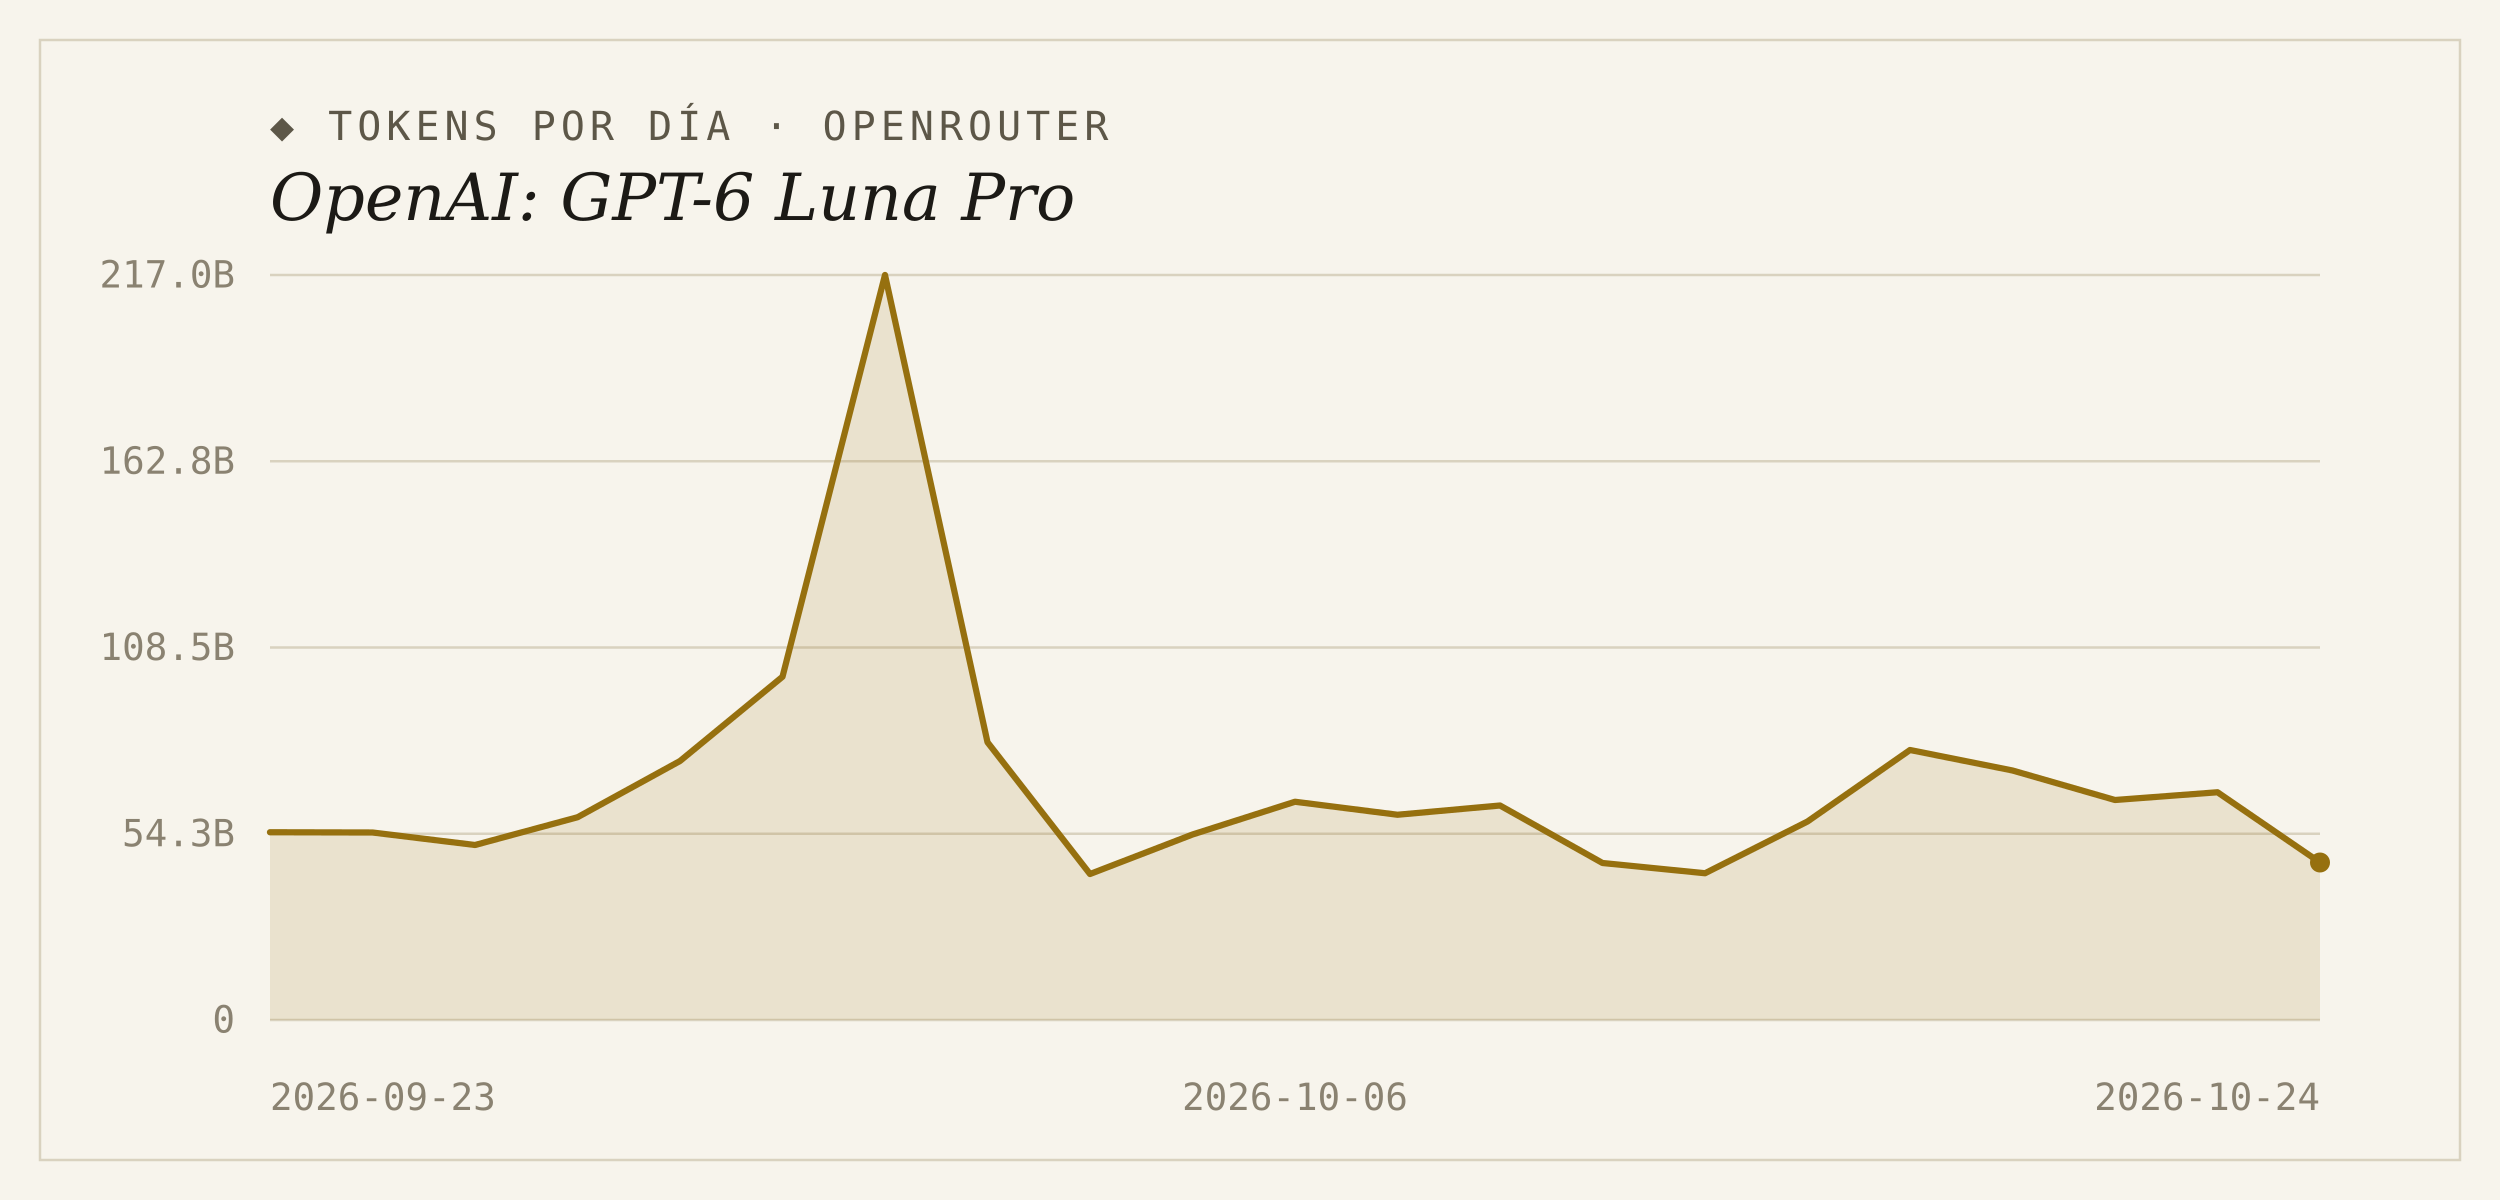
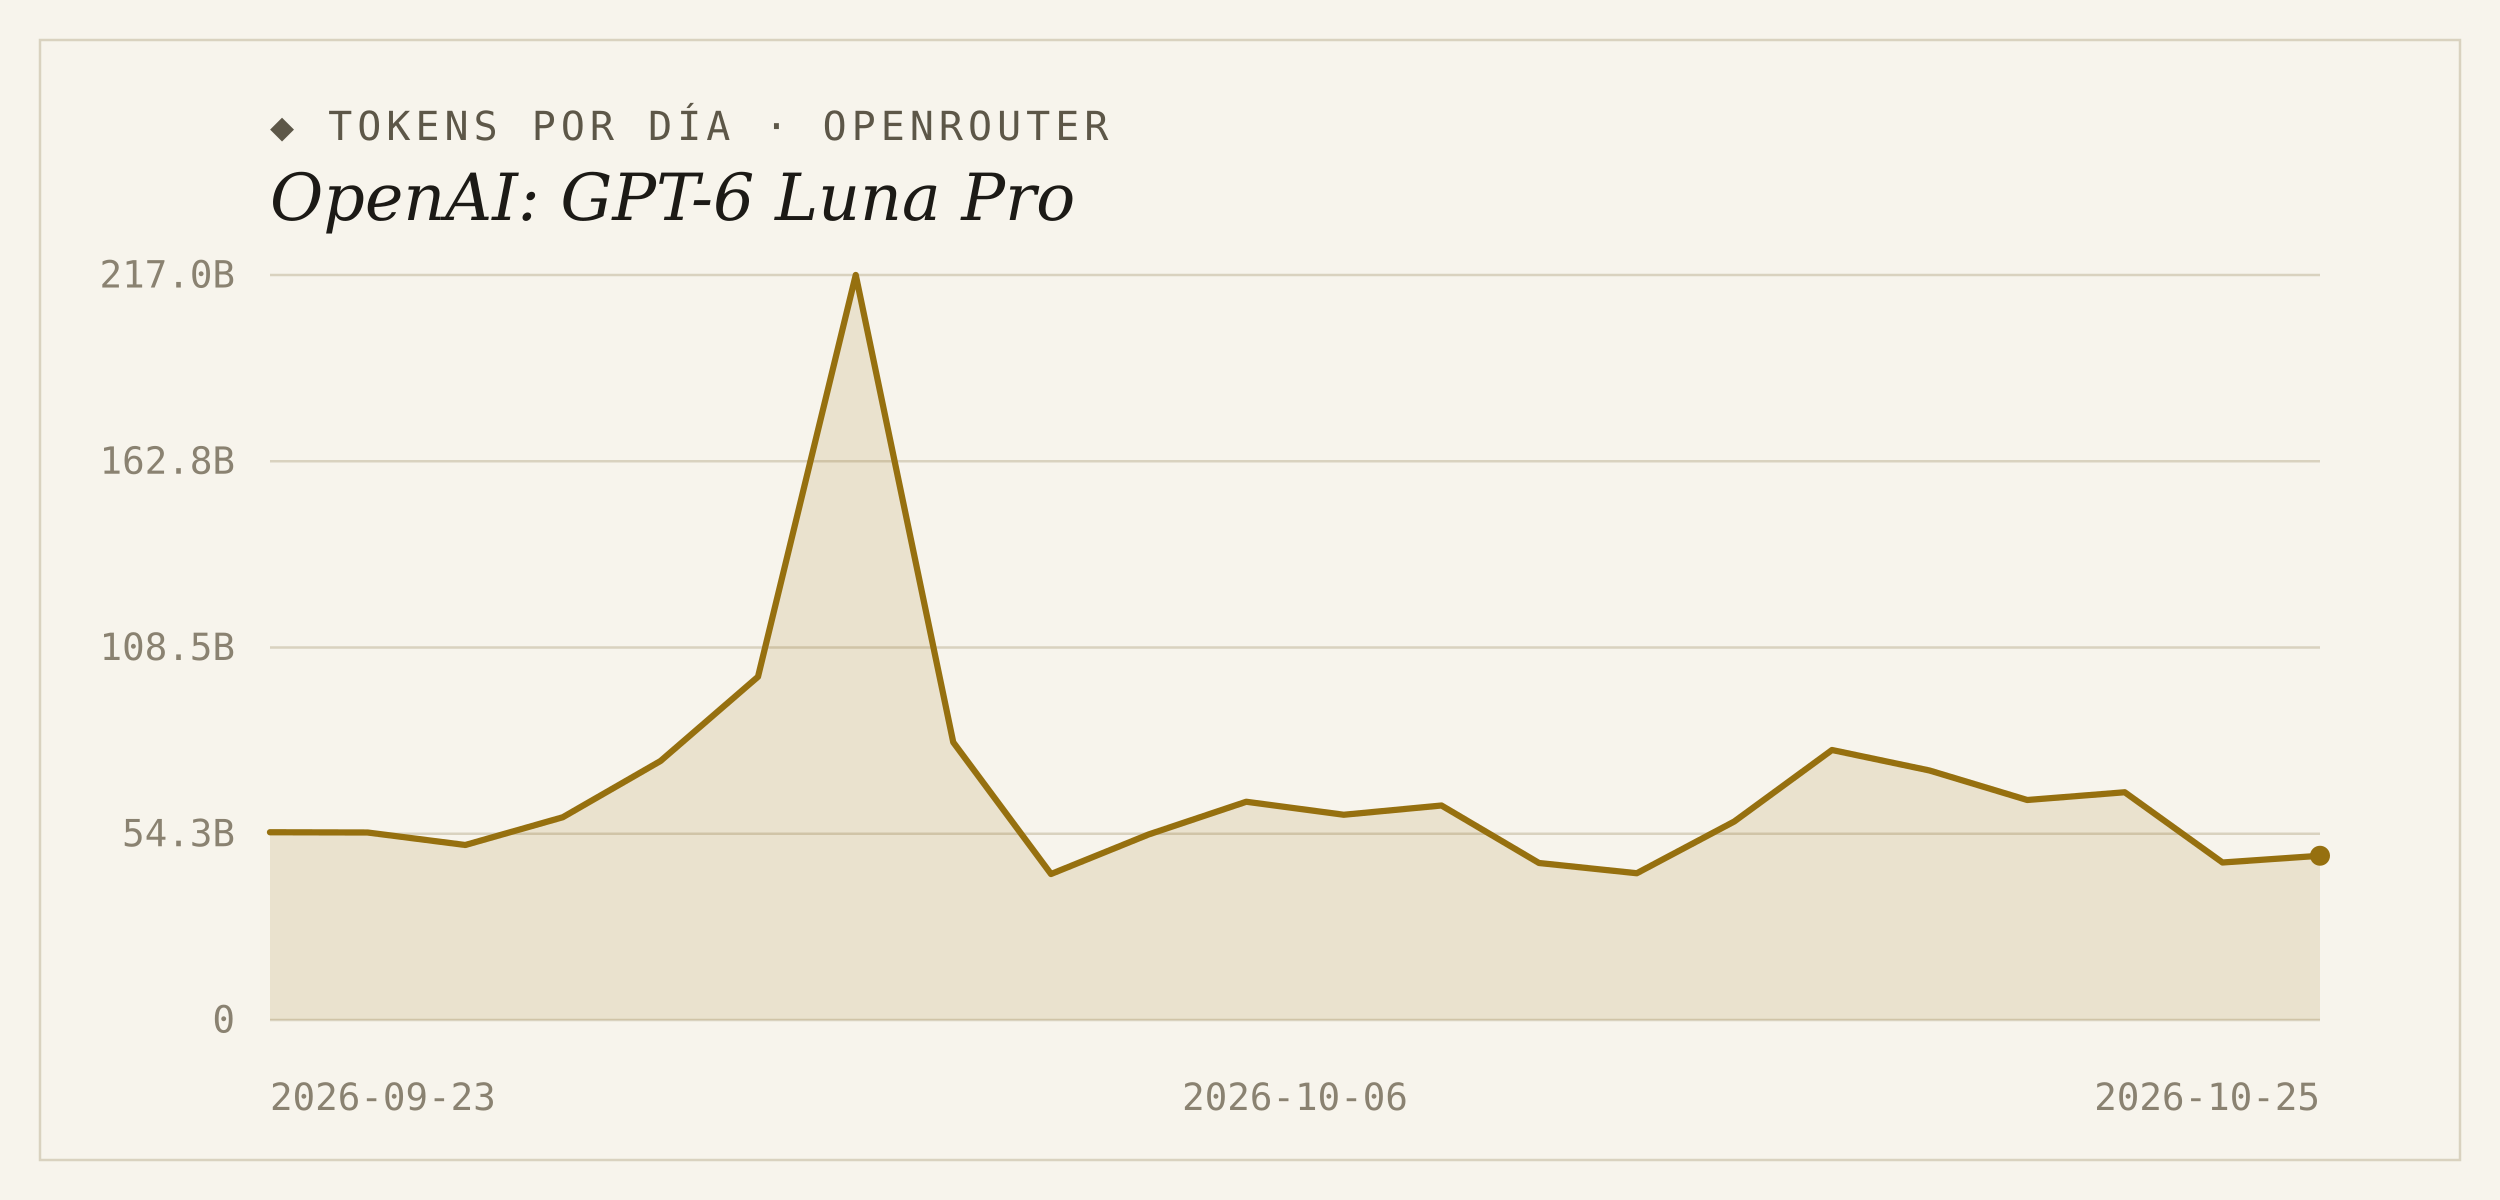
<svg xmlns="http://www.w3.org/2000/svg" width="1000" height="480" viewBox="0 0 1000 480">
  <rect width="1000" height="480" fill="#f7f4ec" />
  <rect x="16" y="16" width="968" height="448" fill="none" stroke="#d9d2bf" stroke-width="1" />
  <text x="108" y="56" font-family="'DejaVu Sans Mono', Consolas, monospace" font-size="16" letter-spacing="2" fill="#5d5748">◆ TOKENS POR DÍA · OPENROUTER</text>
  <text x="108" y="88" font-family="Georgia, 'DejaVu Serif', serif" font-size="26" font-style="italic" fill="#1c1a16">OpenAI: GPT-6 Luna Pro</text>
  <line x1="108" y1="408.0" x2="928" y2="408.0" stroke="#d9d2bf" stroke-width="1" />
  <text x="94" y="413" text-anchor="end" font-family="'DejaVu Sans Mono', Consolas, monospace" font-size="15" fill="#8a8271">0</text>
  <line x1="108" y1="333.5" x2="928" y2="333.5" stroke="#d9d2bf" stroke-width="1" />
  <text x="94" y="338.5" text-anchor="end" font-family="'DejaVu Sans Mono', Consolas, monospace" font-size="15" fill="#8a8271">54.3B</text>
  <line x1="108" y1="259.0" x2="928" y2="259.0" stroke="#d9d2bf" stroke-width="1" />
  <text x="94" y="264" text-anchor="end" font-family="'DejaVu Sans Mono', Consolas, monospace" font-size="15" fill="#8a8271">108.5B</text>
  <line x1="108" y1="184.5" x2="928" y2="184.5" stroke="#d9d2bf" stroke-width="1" />
  <text x="94" y="189.5" text-anchor="end" font-family="'DejaVu Sans Mono', Consolas, monospace" font-size="15" fill="#8a8271">162.8B</text>
  <line x1="108" y1="110.0" x2="928" y2="110.0" stroke="#d9d2bf" stroke-width="1" />
  <text x="94" y="115" text-anchor="end" font-family="'DejaVu Sans Mono', Consolas, monospace" font-size="15" fill="#8a8271">217.0B</text>
-   <path d="M 108,408.0 L 108.0,332.9 L 149.0,333.0 L 190.0,338.0 L 231.0,326.9 L 272.0,304.4 L 313.0,270.7 L 354.0,110.0 L 395.0,296.9 L 436.0,349.6 L 477.0,333.8 L 518.0,320.7 L 559.0,325.9 L 600.0,322.2 L 641.0,345.2 L 682.0,349.3 L 723.0,328.6 L 764.0,300.0 L 805.0,308.2 L 846.0,320.0 L 887.0,316.9 L 928.0,345.0 L 928.0,408.0 Z" fill="#96700f" fill-opacity="0.14" />
-   <polyline points="108.0,332.9 149.0,333.0 190.0,338.0 231.0,326.9 272.0,304.4 313.0,270.7 354.0,110.0 395.0,296.9 436.0,349.6 477.0,333.8 518.0,320.7 559.0,325.9 600.0,322.2 641.0,345.2 682.0,349.3 723.0,328.6 764.0,300.0 805.0,308.2 846.0,320.0 887.0,316.9 928.0,345.0" fill="none" stroke="#96700f" stroke-width="2.5" stroke-linejoin="round" stroke-linecap="round" />
-   <circle cx="928.0" cy="345.0" r="4" fill="#96700f" />
+   <path d="M 108,408.0 L 108.0,332.9 L 147.0,333.0 L 186.1,338.0 L 225.1,326.9 L 264.2,304.4 L 303.2,270.7 L 342.3,110.0 L 381.3,296.9 L 420.4,349.6 L 459.4,333.8 L 498.5,320.7 L 537.5,325.9 L 576.6,322.2 L 615.6,345.2 L 654.7,349.3 L 693.7,328.6 L 732.8,300.0 L 771.8,308.2 L 810.9,320.0 L 849.9,316.9 L 889.0,345.0 L 928.0,342.3 L 928.0,408.0 Z" fill="#96700f" fill-opacity="0.14" />
+   <polyline points="108.0,332.9 147.0,333.0 186.1,338.0 225.1,326.9 264.2,304.4 303.2,270.7 342.3,110.0 381.3,296.9 420.4,349.6 459.4,333.8 498.5,320.7 537.5,325.9 576.6,322.2 615.6,345.2 654.7,349.3 693.7,328.6 732.8,300.0 771.8,308.2 810.9,320.0 849.9,316.9 889.0,345.0 928.0,342.3" fill="none" stroke="#96700f" stroke-width="2.5" stroke-linejoin="round" stroke-linecap="round" />
+   <circle cx="928.0" cy="342.3" r="4" fill="#96700f" />
  <text x="108" y="444" text-anchor="start" font-family="'DejaVu Sans Mono', Consolas, monospace" font-size="15" fill="#8a8271">2026-09-23</text>
  <text x="518" y="444" text-anchor="middle" font-family="'DejaVu Sans Mono', Consolas, monospace" font-size="15" fill="#8a8271">2026-10-06</text>
-   <text x="928" y="444" text-anchor="end" font-family="'DejaVu Sans Mono', Consolas, monospace" font-size="15" fill="#8a8271">2026-10-24</text>
+   <text x="928" y="444" text-anchor="end" font-family="'DejaVu Sans Mono', Consolas, monospace" font-size="15" fill="#8a8271">2026-10-25</text>
</svg>
